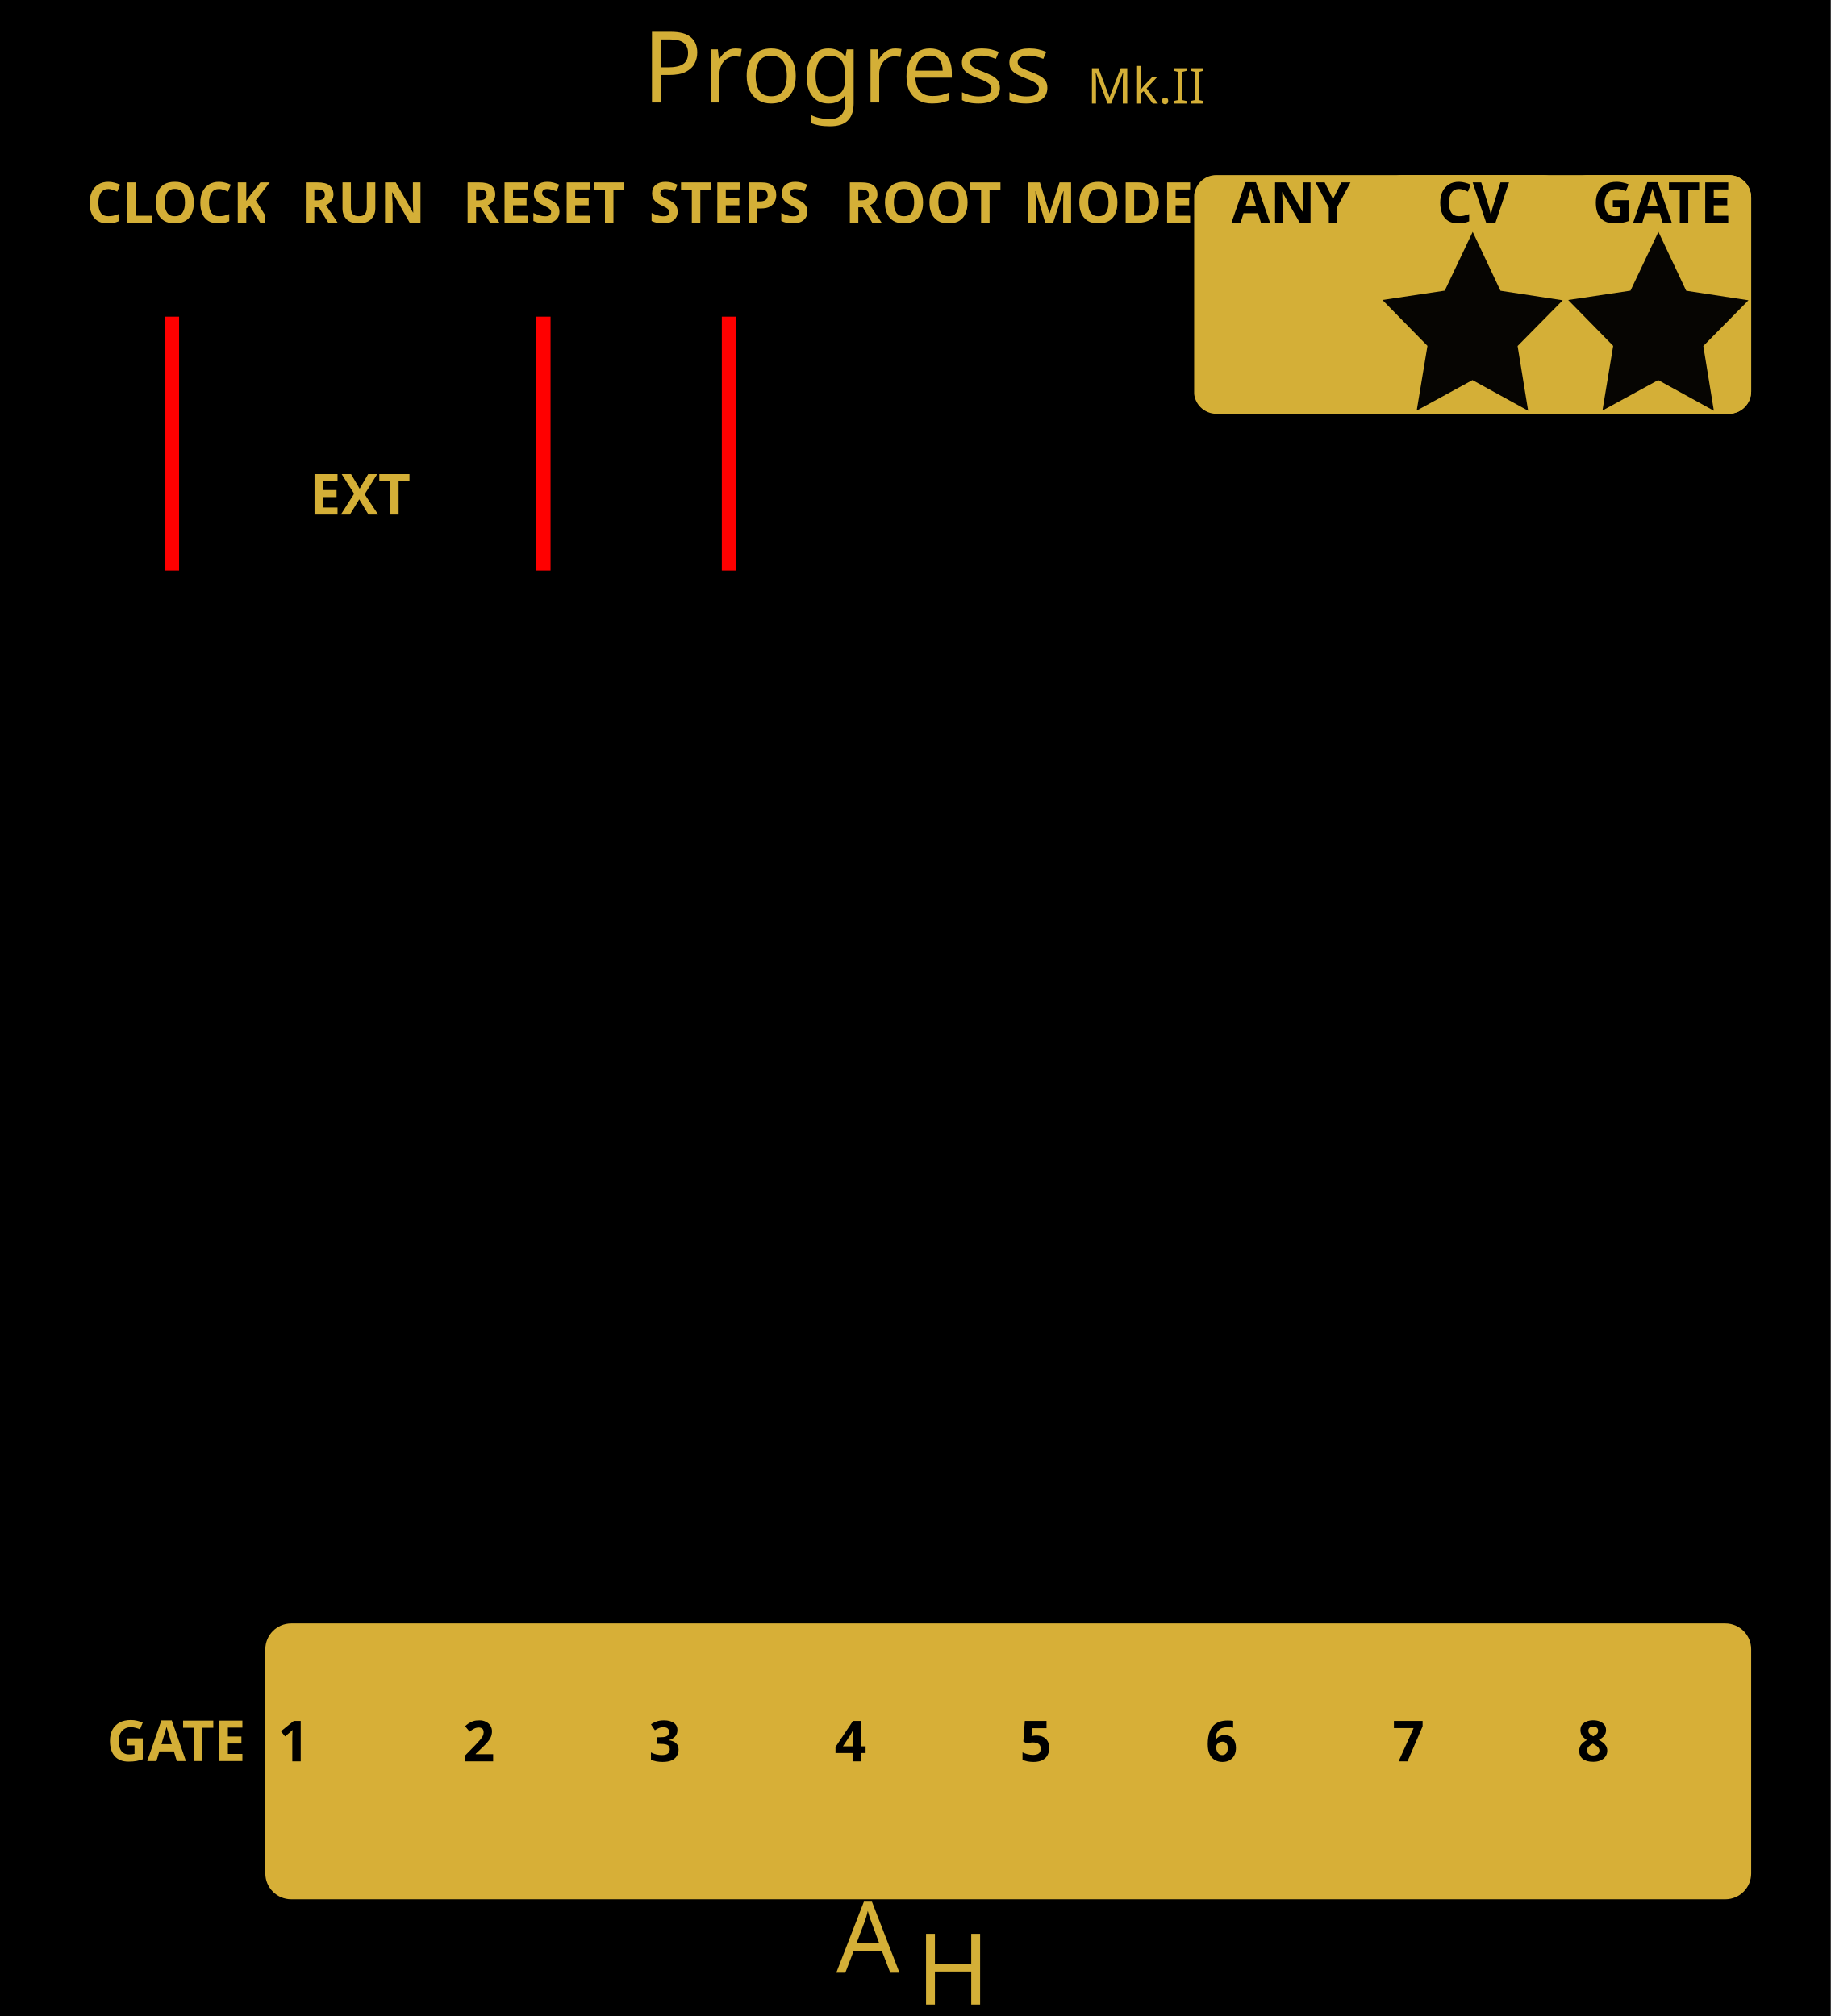
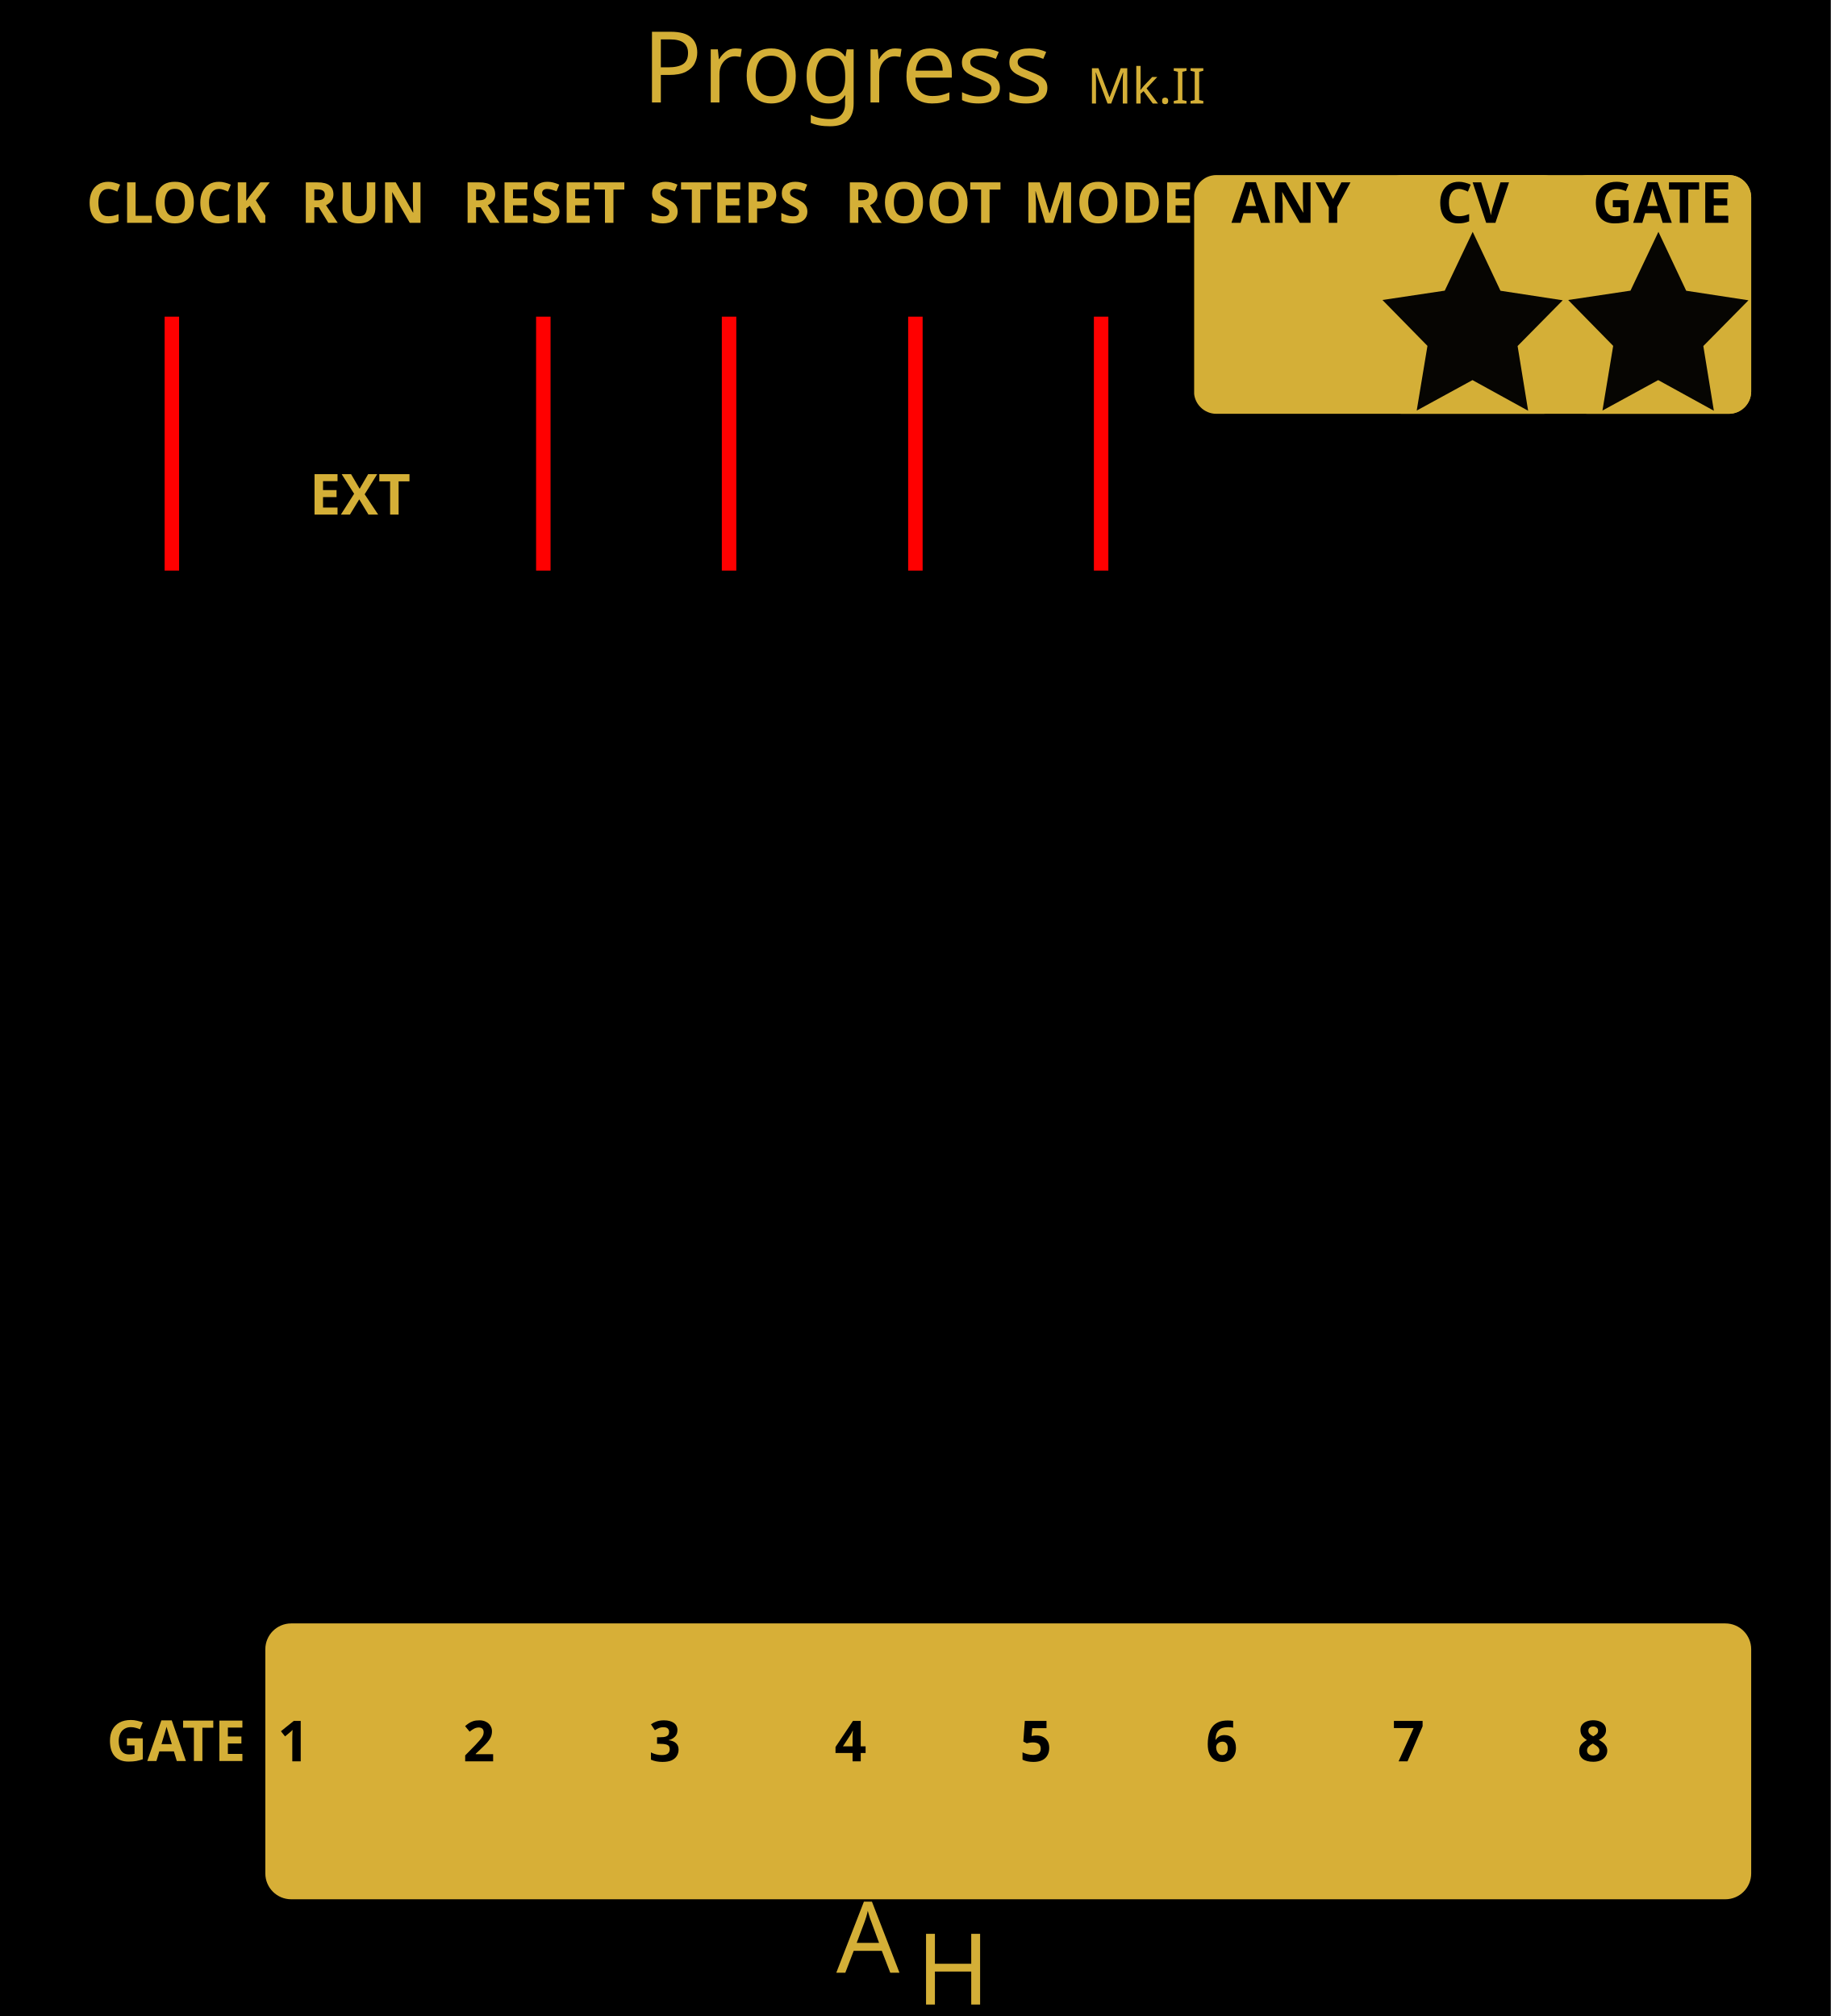
<svg xmlns="http://www.w3.org/2000/svg" xmlns:ns1="http://www.openswatchbook.org/uri/2009/osb" width="345" height="380" id="svg11791" version="1.1">
  <defs id="defs3">
    <marker orient="auto" refY="0" refX="0" id="DotM" style="overflow:visible">
      <path id="path4782" d="m -2.5,-1 c 0,2.76 -2.24,5 -5,5 -2.76,0 -5,-2.24 -5,-5 0,-2.76 2.24,-5 5,-5 2.76,0 5,2.24 5,5 z" style="fill-rule:evenodd;stroke:#000000;stroke-width:1pt" transform="matrix(0.4,0,0,0.4,2.96,0.4)" />
    </marker>
    <marker orient="auto" refY="0" refX="0" id="Arrow1Sstart" style="overflow:visible">
      <path id="path4730" d="M 0,0 5,-5 -12.5,0 5,5 Z" style="fill-rule:evenodd;stroke:#000000;stroke-width:1pt" transform="matrix(0.2,0,0,0.2,1.2,0)" />
    </marker>
    <marker orient="auto" refY="0" refX="0" id="Arrow2Mend" style="overflow:visible">
      <path id="path5158" style="fill-rule:evenodd;stroke-width:0.625;stroke-linejoin:round" d="M 8.719,4.034 -2.207,0.016 8.719,-4.002 c -1.745,2.372 -1.735,5.617 -6e-7,8.035 z" transform="scale(-0.6)" />
    </marker>
    <marker orient="auto" refY="0" refX="0" id="Arrow2Mstart" style="overflow:visible">
      <path id="path5155" style="fill-rule:evenodd;stroke-width:0.625;stroke-linejoin:round" d="M 8.719,4.034 -2.207,0.016 8.719,-4.002 c -1.745,2.372 -1.735,5.617 -6e-7,8.035 z" transform="scale(0.6)" />
    </marker>
    <marker orient="auto" refY="0" refX="0" id="Arrow1Mstart" style="overflow:visible">
      <path id="path6730" d="M 0,0 5,-5 -12.5,0 5,5 Z" style="fill-rule:evenodd;stroke:#000000;stroke-width:1pt" transform="matrix(0.4,0,0,0.4,4,0)" />
    </marker>
    <marker orient="auto" refY="0" refX="0" id="TriangleOutM" style="overflow:visible">
      <path id="path6869" d="M 5.77,0 -2.88,5 V -5 Z" style="fill-rule:evenodd;stroke:#000000;stroke-width:1pt" transform="scale(0.4)" />
    </marker>
    <marker orient="auto" refY="0" refX="0" id="TriangleOutS" style="overflow:visible">
      <path id="path6872" d="M 5.77,0 -2.88,5 V -5 Z" style="fill-rule:evenodd;stroke:#000000;stroke-width:1pt" transform="scale(0.2)" />
    </marker>
    <marker orient="auto" refY="0" refX="0" id="SquareL" style="overflow:visible">
      <path id="path7539" d="M -5,-5 V 5 H 5 V -5 Z" style="fill-rule:evenodd;stroke:#000000;stroke-width:1pt" transform="scale(0.8)" />
    </marker>
    <marker orient="auto" refY="0" refX="0" id="Arrow1Send" style="overflow:visible">
      <path id="path6739" d="M 0,0 5,-5 -12.5,0 5,5 Z" style="fill-rule:evenodd;stroke:#000000;stroke-width:1pt" transform="matrix(-0.2,0,0,-0.2,-1.2,0)" />
    </marker>
    <marker orient="auto" refY="0" refX="0" id="Arrow1Mend" style="overflow:visible">
      <path id="path6733" d="M 0,0 5,-5 -12.5,0 5,5 Z" style="fill-rule:evenodd;stroke:#000000;stroke-width:1pt" transform="matrix(-0.4,0,0,-0.4,-4,0)" />
    </marker>
    <marker orient="auto" refY="0" refX="0" id="Arrow1Lend" style="overflow:visible">
      <path id="path6727" d="M 0,0 5,-5 -12.5,0 5,5 Z" style="fill-rule:evenodd;stroke:#000000;stroke-width:1pt" transform="matrix(-0.8,0,0,-0.8,-10,0)" />
    </marker>
    <filter height="1" width="1" y="0" x="0" id="filter3998" style="color-interpolation-filters:sRGB">
      <feConvolveMatrix order="3 3" kernelMatrix="0 1 0 0 -2 0 0 1 0" in="SourceGraphic" divisor="1" targetX="1" targetY="1" preserveAlpha="true" result="result0" bias="0" id="feConvolveMatrix4000" />
    </filter>
    <filter height="1" width="1" y="0" x="0" id="filter3286" style="color-interpolation-filters:sRGB">
      <feFlood flood-color="rgb(128,128,128)" flood-opacity="0" result="result1" id="feFlood3288" />
      <feBlend result="result2" mode="normal" in2="SourceGraphic" id="feBlend3290" />
      <feComposite k4="0" k3="0" k1="0" result="result3" operator="arithmetic" k2="1" in2="SourceGraphic" id="feComposite3292" />
      <feComposite operator="in" in2="SourceGraphic" id="feComposite3294" />
    </filter>
    <clipPath clipPathUnits="userSpaceOnUse" id="clipPath6603">
      <path d="M 402,402 H 9515 V 13631 H 402 Z" id="path6605" style="clip-rule:evenodd" />
    </clipPath>
    <clipPath clipPathUnits="userSpaceOnUse" id="clipPath6613">
      <path d="M 402,402 H 9515 V 13631 H 402 Z" id="path6615" style="clip-rule:evenodd" />
    </clipPath>
    <clipPath clipPathUnits="userSpaceOnUse" id="clipPath6619">
      <path d="M 614,402 H 9303 V 6057 H 614 Z" id="path6621" style="clip-rule:evenodd" />
    </clipPath>
    <clipPath clipPathUnits="userSpaceOnUse" id="clipPath6290">
      <path d="M 402,402 H 9515 V 13631 H 402 Z" id="path6292" style="clip-rule:evenodd" />
    </clipPath>
    <clipPath clipPathUnits="userSpaceOnUse" id="clipPath6300">
      <path d="M 402,402 H 9515 V 13631 H 402 Z" id="path6302" style="clip-rule:evenodd" />
    </clipPath>
    <clipPath clipPathUnits="userSpaceOnUse" id="clipPath6306">
      <path d="M 614,402 H 9303 V 6655 H 614 Z" id="path6308" style="clip-rule:evenodd" />
    </clipPath>
    <clipPath clipPathUnits="userSpaceOnUse" id="clipPath5977">
      <path d="M 402,402 H 9515 V 13631 H 402 Z" id="path5979" style="clip-rule:evenodd" />
    </clipPath>
    <clipPath clipPathUnits="userSpaceOnUse" id="clipPath5987">
      <path d="M 402,402 H 9515 V 13631 H 402 Z" id="path5989" style="clip-rule:evenodd" />
    </clipPath>
    <clipPath clipPathUnits="userSpaceOnUse" id="clipPath5993">
      <path d="M 614,402 H 9303 V 6645 H 614 Z" id="path5995" style="clip-rule:evenodd" />
    </clipPath>
    <clipPath clipPathUnits="userSpaceOnUse" id="clipPath5664">
      <path d="M 402,402 H 9515 V 13631 H 402 Z" id="path5666" style="clip-rule:evenodd" />
    </clipPath>
    <clipPath clipPathUnits="userSpaceOnUse" id="clipPath5674">
      <path d="M 402,402 H 9515 V 13631 H 402 Z" id="path5676" style="clip-rule:evenodd" />
    </clipPath>
    <clipPath clipPathUnits="userSpaceOnUse" id="clipPath5680">
      <path d="M 614,402 H 9303 V 6655 H 614 Z" id="path5682" style="clip-rule:evenodd" />
    </clipPath>
    <clipPath clipPathUnits="userSpaceOnUse" id="clipPath5363">
      <path d="M 402,402 H 9515 V 13631 H 402 Z" id="path5365" style="clip-rule:evenodd" />
    </clipPath>
    <clipPath clipPathUnits="userSpaceOnUse" id="clipPath5373">
      <path d="M 402,402 H 9515 V 13631 H 402 Z" id="path5375" style="clip-rule:evenodd" />
    </clipPath>
    <clipPath clipPathUnits="userSpaceOnUse" id="clipPath5379">
      <path d="M 614,402 H 9303 V 6051 H 614 Z" id="path5381" style="clip-rule:evenodd" />
    </clipPath>
    <clipPath clipPathUnits="userSpaceOnUse" id="clipPath5062">
      <path d="M 402,402 H 9515 V 13631 H 402 Z" id="path5064" style="clip-rule:evenodd" />
    </clipPath>
    <clipPath clipPathUnits="userSpaceOnUse" id="clipPath5072">
      <path d="M 402,402 H 9515 V 13631 H 402 Z" id="path5074" style="clip-rule:evenodd" />
    </clipPath>
    <clipPath clipPathUnits="userSpaceOnUse" id="clipPath5078">
      <path d="M 614,402 H 9303 V 6051 H 614 Z" id="path5080" style="clip-rule:evenodd" />
    </clipPath>
    <clipPath clipPathUnits="userSpaceOnUse" id="clipPath4761">
      <path d="M 402,402 H 9515 V 13631 H 402 Z" id="path4763" style="clip-rule:evenodd" />
    </clipPath>
    <clipPath clipPathUnits="userSpaceOnUse" id="clipPath4771">
      <path d="M 402,402 H 9515 V 13631 H 402 Z" id="path4773" style="clip-rule:evenodd" />
    </clipPath>
    <clipPath clipPathUnits="userSpaceOnUse" id="clipPath4777">
      <path d="M 614,402 H 9303 V 6051 H 614 Z" id="path4779" style="clip-rule:evenodd" />
    </clipPath>
    <clipPath clipPathUnits="userSpaceOnUse" id="clipPath4159">
      <path d="M 402,402 H 9515 V 13631 H 402 Z" id="path4161" style="clip-rule:evenodd" />
    </clipPath>
    <clipPath clipPathUnits="userSpaceOnUse" id="clipPath4169">
      <path d="M 402,402 H 9515 V 13631 H 402 Z" id="path4171" style="clip-rule:evenodd" />
    </clipPath>
    <clipPath clipPathUnits="userSpaceOnUse" id="clipPath4175">
      <path d="M 614,402 H 9303 V 6051 H 614 Z" id="path4177" style="clip-rule:evenodd" />
    </clipPath>
    <linearGradient ns1:paint="solid" id="linearGradient8170">
      <stop id="stop8172" offset="0" style="stop-color:#000000;stop-opacity:1;" />
    </linearGradient>
    <filter height="1" width="1" y="0" x="0" id="filter3998-0" style="color-interpolation-filters:sRGB">
      <feConvolveMatrix order="3 3" kernelMatrix="0 1 0 0 -2 0 0 1 0" in="SourceGraphic" divisor="1" targetX="1" targetY="1" preserveAlpha="true" result="result0" bias="0" id="feConvolveMatrix4000-2" />
    </filter>
    <filter height="1" width="1" y="0" x="0" id="filter3286-2" style="color-interpolation-filters:sRGB">
      <feFlood flood-color="rgb(128,128,128)" flood-opacity="0" result="result1" id="feFlood3288-2" />
      <feBlend result="result2" mode="normal" in2="SourceGraphic" id="feBlend3290-7" />
      <feComposite k4="0" k3="0" k1="0" result="result3" operator="arithmetic" k2="1" in2="SourceGraphic" id="feComposite3292-9" />
      <feComposite operator="in" in2="SourceGraphic" id="feComposite3294-7" />
    </filter>
    <clipPath clipPathUnits="userSpaceOnUse" id="clipPath6603-6">
      <path d="M 402,402 H 9515 V 13631 H 402 Z" id="path6605-9" style="clip-rule:evenodd" />
    </clipPath>
    <clipPath clipPathUnits="userSpaceOnUse" id="clipPath6613-4">
      <path d="M 402,402 H 9515 V 13631 H 402 Z" id="path6615-8" style="clip-rule:evenodd" />
    </clipPath>
    <clipPath clipPathUnits="userSpaceOnUse" id="clipPath6619-1">
      <path d="M 614,402 H 9303 V 6057 H 614 Z" id="path6621-7" style="clip-rule:evenodd" />
    </clipPath>
    <clipPath clipPathUnits="userSpaceOnUse" id="clipPath6290-7">
      <path d="M 402,402 H 9515 V 13631 H 402 Z" id="path6292-5" style="clip-rule:evenodd" />
    </clipPath>
    <clipPath clipPathUnits="userSpaceOnUse" id="clipPath6300-0">
      <path d="M 402,402 H 9515 V 13631 H 402 Z" id="path6302-9" style="clip-rule:evenodd" />
    </clipPath>
    <clipPath clipPathUnits="userSpaceOnUse" id="clipPath6306-6">
      <path d="M 614,402 H 9303 V 6655 H 614 Z" id="path6308-7" style="clip-rule:evenodd" />
    </clipPath>
    <clipPath clipPathUnits="userSpaceOnUse" id="clipPath5977-5">
      <path d="M 402,402 H 9515 V 13631 H 402 Z" id="path5979-9" style="clip-rule:evenodd" />
    </clipPath>
    <clipPath clipPathUnits="userSpaceOnUse" id="clipPath5987-8">
      <path d="M 402,402 H 9515 V 13631 H 402 Z" id="path5989-4" style="clip-rule:evenodd" />
    </clipPath>
    <clipPath clipPathUnits="userSpaceOnUse" id="clipPath5993-8">
      <path d="M 614,402 H 9303 V 6645 H 614 Z" id="path5995-7" style="clip-rule:evenodd" />
    </clipPath>
    <clipPath clipPathUnits="userSpaceOnUse" id="clipPath5664-9">
      <path d="M 402,402 H 9515 V 13631 H 402 Z" id="path5666-9" style="clip-rule:evenodd" />
    </clipPath>
    <clipPath clipPathUnits="userSpaceOnUse" id="clipPath5674-5">
      <path d="M 402,402 H 9515 V 13631 H 402 Z" id="path5676-5" style="clip-rule:evenodd" />
    </clipPath>
    <clipPath clipPathUnits="userSpaceOnUse" id="clipPath5680-8">
      <path d="M 614,402 H 9303 V 6655 H 614 Z" id="path5682-9" style="clip-rule:evenodd" />
    </clipPath>
    <clipPath clipPathUnits="userSpaceOnUse" id="clipPath5363-3">
      <path d="M 402,402 H 9515 V 13631 H 402 Z" id="path5365-2" style="clip-rule:evenodd" />
    </clipPath>
    <clipPath clipPathUnits="userSpaceOnUse" id="clipPath5373-7">
      <path d="M 402,402 H 9515 V 13631 H 402 Z" id="path5375-5" style="clip-rule:evenodd" />
    </clipPath>
    <clipPath clipPathUnits="userSpaceOnUse" id="clipPath5379-4">
      <path d="M 614,402 H 9303 V 6051 H 614 Z" id="path5381-8" style="clip-rule:evenodd" />
    </clipPath>
    <clipPath clipPathUnits="userSpaceOnUse" id="clipPath5062-2">
      <path d="M 402,402 H 9515 V 13631 H 402 Z" id="path5064-2" style="clip-rule:evenodd" />
    </clipPath>
    <clipPath clipPathUnits="userSpaceOnUse" id="clipPath5072-4">
      <path d="M 402,402 H 9515 V 13631 H 402 Z" id="path5074-9" style="clip-rule:evenodd" />
    </clipPath>
    <clipPath clipPathUnits="userSpaceOnUse" id="clipPath5078-8">
      <path d="M 614,402 H 9303 V 6051 H 614 Z" id="path5080-7" style="clip-rule:evenodd" />
    </clipPath>
    <clipPath clipPathUnits="userSpaceOnUse" id="clipPath4761-5">
      <path d="M 402,402 H 9515 V 13631 H 402 Z" id="path4763-2" style="clip-rule:evenodd" />
    </clipPath>
    <clipPath clipPathUnits="userSpaceOnUse" id="clipPath4771-1">
      <path d="M 402,402 H 9515 V 13631 H 402 Z" id="path4773-7" style="clip-rule:evenodd" />
    </clipPath>
    <clipPath clipPathUnits="userSpaceOnUse" id="clipPath4777-0">
      <path d="M 614,402 H 9303 V 6051 H 614 Z" id="path4779-9" style="clip-rule:evenodd" />
    </clipPath>
    <clipPath clipPathUnits="userSpaceOnUse" id="clipPath4159-1">
      <path d="M 402,402 H 9515 V 13631 H 402 Z" id="path4161-2" style="clip-rule:evenodd" />
    </clipPath>
    <clipPath clipPathUnits="userSpaceOnUse" id="clipPath4169-5">
      <path d="M 402,402 H 9515 V 13631 H 402 Z" id="path4171-5" style="clip-rule:evenodd" />
    </clipPath>
    <clipPath clipPathUnits="userSpaceOnUse" id="clipPath4175-8">
      <path d="M 614,402 H 9303 V 6051 H 614 Z" id="path4177-8" style="clip-rule:evenodd" />
    </clipPath>
    <linearGradient ns1:paint="solid" id="linearGradient8170-5">
      <stop id="stop8172-0" offset="0" style="stop-color:#000000;stop-opacity:1;" />
    </linearGradient>
    <clipPath id="clip89">
      <rect id="rect4864" height="19" width="18" x="0" y="0" />
    </clipPath>
    <clipPath id="clip90">
      <path id="path4861" d="m 0.898,0.129 h 16.25 v 17.883 h -16.25 z m 0,0" />
    </clipPath>
    <mask id="mask44">
      <g transform="matrix(0.2645833,0,0,0.2645833,89.35879,128.5777)" id="g4858" style="filter:url(#alpha)">
        <rect id="rect4856" style="fill:#000000;fill-opacity:0.15;stroke:none" height="3351.5" width="3052.87" y="0" x="0" />
      </g>
    </mask>
    <filter height="1" width="1" y="0" x="0" filterUnits="objectBoundingBox" id="alpha">
      <feColorMatrix id="feColorMatrix4149" values="0 0 0 0 1 0 0 0 0 1 0 0 0 0 1 0 0 0 1 0" in="SourceGraphic" type="matrix" />
    </filter>
    <clipPath id="clipPath17821">
      <rect id="rect17819" height="19" width="18" x="0" y="0" />
    </clipPath>
    <clipPath id="clipPath17825">
      <path id="path17823" d="m 0.898,0.129 h 16.25 v 17.883 h -16.25 z m 0,0" />
    </clipPath>
    <clipPath id="clip87">
      <rect id="rect4848" height="26" width="24" x="0" y="0" />
    </clipPath>
    <clipPath id="clip88">
      <path id="path4845" d="m 0.684,0.922 h 22.68 v 24.938 H 0.684 Z m 0,0" />
    </clipPath>
    <mask id="mask43">
      <g transform="matrix(0.2645833,0,0,0.2645833,89.35879,128.5777)" id="g4842" style="filter:url(#alpha)">
        <rect id="rect4840" style="fill:#000000;fill-opacity:0.15;stroke:none" height="3351.5" width="3052.87" y="0" x="0" />
      </g>
    </mask>
    <filter height="1" width="1" y="0" x="0" filterUnits="objectBoundingBox" id="filter17836">
      <feColorMatrix id="feColorMatrix17834" values="0 0 0 0 1 0 0 0 0 1 0 0 0 0 1 0 0 0 1 0" in="SourceGraphic" type="matrix" />
    </filter>
    <clipPath id="clipPath17840">
      <rect id="rect17838" height="26" width="24" x="0" y="0" />
    </clipPath>
    <clipPath id="clipPath17844">
      <path id="path17842" d="m 0.684,0.922 h 22.68 v 24.938 H 0.684 Z m 0,0" />
    </clipPath>
  </defs>
  <g id="layer2" style="display:inline" transform="translate(0.01175524,-74.38676)">
    <rect style="fill:#000000;fill-opacity:1;stroke-width:19.435" id="rect7953" width="345" height="380" x="-0.012" y="74.387" ry="0" />
    <rect style="display:inline;fill:#d4af37;fill-opacity:1;stroke-width:1.36" id="rect46738" width="105" height="45" x="224.988" y="-152.387" ry="4.219" transform="scale(1,-1)" />
    <g style="font-style:normal;font-variant:normal;font-weight:bold;font-stretch:condensed;font-size:24px;line-height:125%;font-family:Miso;-inkscape-font-specification:'Miso Bold Condensed';letter-spacing:-0.06px;word-spacing:0px;fill:#000000;fill-opacity:1;stroke:none" id="text4395" transform="matrix(0.8346288,0,0,0.8346288,-0.00194398,75.14247)" />
    <g transform="matrix(0.8346288,0,0,0.8346288,-0.00194398,76.32542)" style="font-style:normal;font-variant:normal;font-weight:normal;font-stretch:normal;font-size:16px;line-height:125%;font-family:Nasalization;-inkscape-font-specification:Nasalization;letter-spacing:0px;word-spacing:0px;fill:#000000;fill-opacity:1;stroke:none" id="text20106" />
    <g style="font-style:normal;font-variant:normal;font-weight:bold;font-stretch:condensed;font-size:14px;line-height:125%;font-family:Miso;-inkscape-font-specification:'Miso Bold Condensed';letter-spacing:-0.06px;word-spacing:0px;fill:#000000;fill-opacity:1;stroke:none" id="flowRoot7367" transform="matrix(0.8346288,0,0,0.8346288,-0.00194398,75.14247)" />
    <g transform="matrix(0.8346288,0,0,0.8346288,-0.00194398,76.32542)" style="font-style:normal;font-variant:normal;font-weight:bold;font-stretch:condensed;font-size:14px;line-height:125%;font-family:Miso;-inkscape-font-specification:'Miso Bold Condensed';letter-spacing:0px;word-spacing:0px;fill:#000000;fill-opacity:1;stroke:none" id="text10240" />
    <g style="display:inline;fill:#ffffff;fill-opacity:1" transform="matrix(0.8346288,0,0,0.8346288,-34.48847,235.1078)" id="g4020" />
    <text xml:space="preserve" style="font-style:normal;font-weight:normal;font-size:40px;line-height:1.25;font-family:sans-serif;letter-spacing:0px;word-spacing:0px;fill:#000000;fill-opacity:1;stroke:none" x="112.307" y="441.102" id="text6045">
      <tspan id="tspan6043" x="112.307" y="477.595" />
    </text>
    <g id="g6059" transform="translate(51.61667,1.500498)">
      <text id="text6049" y="444.725" x="105.966" style="font-style:normal;font-weight:normal;font-size:40px;line-height:1.25;font-family:sans-serif;letter-spacing:0px;word-spacing:0px;fill:#000000;fill-opacity:1;stroke:none" xml:space="preserve">
        <tspan style="font-style:normal;font-variant:normal;font-weight:normal;font-stretch:normal;font-size:18.667px;font-family:'Cooper Black';-inkscape-font-specification:'Cooper Black, Normal';font-variant-ligatures:normal;font-variant-caps:normal;font-variant-numeric:normal;font-feature-settings:normal;text-align:start;writing-mode:lr-tb;text-anchor:start;fill:#d4af37;fill-opacity:1" y="444.725" x="105.966" id="tspan6047">A</tspan>
      </text>
      <text xml:space="preserve" style="font-style:normal;font-weight:normal;font-size:40px;line-height:1.25;font-family:sans-serif;letter-spacing:0px;word-spacing:0px;fill:#000000;fill-opacity:1;stroke:none" x="121.066" y="450.725" id="text6053">
        <tspan id="tspan6051" x="121.066" y="450.725" style="font-style:normal;font-variant:normal;font-weight:normal;font-stretch:normal;font-size:18.667px;font-family:'Cooper Black';-inkscape-font-specification:'Cooper Black, Normal';font-variant-ligatures:normal;font-variant-caps:normal;font-variant-numeric:normal;font-feature-settings:normal;text-align:start;writing-mode:lr-tb;text-anchor:start;fill:#d4af37;fill-opacity:1">H</tspan>
      </text>
    </g>
    <text xml:space="preserve" style="font-style:normal;font-weight:normal;font-size:40px;line-height:1.25;font-family:sans-serif;letter-spacing:0px;word-spacing:0px;display:inline;fill:#000000;fill-opacity:1;stroke:none" x="54.962" y="396.387" id="text5449">
      <tspan id="tspan5447" x="54.962" y="432.88" style="font-style:normal;font-variant:normal;font-weight:bold;font-stretch:normal;font-size:10.667px;font-family:Eurostile;-inkscape-font-specification:'Eurostile, Bold';font-variant-ligatures:normal;font-variant-caps:normal;font-variant-numeric:normal;font-feature-settings:normal;text-align:start;writing-mode:lr-tb;text-anchor:start;fill:#000000;fill-opacity:1" />
    </text>
    <rect style="display:inline;fill:#000000;fill-opacity:1;stroke-width:0.785" id="rect2684" width="35" height="45" x="14.988" y="-152.387" ry="4.219" transform="scale(1,-1)" />
    <text xml:space="preserve" style="font-style:normal;font-weight:normal;font-size:39.768px;line-height:1.25;font-family:sans-serif;letter-spacing:0px;word-spacing:0px;display:inline;fill:#d4af37;fill-opacity:1;stroke:none;stroke-width:0.994" x="16.366" y="115.713" id="text2688" transform="scale(0.994209,1.005825)">
      <tspan x="16.366" y="115.713" style="font-style:normal;font-variant:normal;font-weight:bold;font-stretch:normal;font-size:10.605px;font-family:Eurostile;-inkscape-font-specification:'Eurostile, Bold';font-variant-ligatures:normal;font-variant-caps:normal;font-variant-numeric:normal;font-feature-settings:normal;text-align:start;writing-mode:lr-tb;text-anchor:start;fill:#d4af37;fill-opacity:1;stroke-width:0.994" id="tspan46744">CLOCK</tspan>
    </text>
    <rect transform="scale(1,-1)" ry="4.219" y="-152.387" x="49.988" height="45" width="35" id="rect46720" style="display:inline;fill:#000000;fill-opacity:1;stroke-width:0.785" />
    <text transform="scale(0.994209,1.005825)" id="text46724" y="115.713" x="56.999" style="font-style:normal;font-weight:normal;font-size:39.768px;line-height:1.25;font-family:sans-serif;letter-spacing:0px;word-spacing:0px;display:inline;fill:#d4af37;fill-opacity:1;stroke:none;stroke-width:0.994" xml:space="preserve">
      <tspan style="font-style:normal;font-variant:normal;font-weight:bold;font-stretch:normal;font-size:10.605px;font-family:Eurostile;-inkscape-font-specification:'Eurostile, Bold';font-variant-ligatures:normal;font-variant-caps:normal;font-variant-numeric:normal;font-feature-settings:normal;text-align:start;writing-mode:lr-tb;text-anchor:start;fill:#d4af37;fill-opacity:1;stroke-width:0.994" y="115.713" x="56.999" id="tspan46722">RUN</tspan>
    </text>
    <rect style="display:inline;fill:#000000;fill-opacity:1;stroke-width:0.785" id="rect46726" width="35" height="45" x="84.988" y="-152.387" ry="4.219" transform="scale(1,-1)" />
    <rect transform="scale(1,-1)" ry="4.219" y="-152.387" x="84.988" height="45" width="35" id="rect4859" style="display:inline;fill:#000000;fill-opacity:1;stroke-width:0.785" />
    <text xml:space="preserve" style="font-style:normal;font-weight:normal;font-size:39.768px;line-height:1.25;font-family:sans-serif;letter-spacing:0px;word-spacing:0px;display:inline;fill:#d4af37;fill-opacity:1;stroke:none;stroke-width:0.994" x="87.665" y="115.713" id="text46730" transform="scale(0.994209,1.005825)">
      <tspan id="tspan46728" x="87.665" y="115.713" style="font-style:normal;font-variant:normal;font-weight:bold;font-stretch:normal;font-size:10.605px;font-family:Eurostile;-inkscape-font-specification:'Eurostile, Bold';font-variant-ligatures:normal;font-variant-caps:normal;font-variant-numeric:normal;font-feature-settings:normal;text-align:start;writing-mode:lr-tb;text-anchor:start;fill:#d4af37;fill-opacity:1;stroke-width:0.994">RESET</tspan>
    </text>
    <rect transform="scale(1,-1)" ry="4.219" y="-152.387" x="119.988" height="45" width="35" id="rect46732" style="display:inline;fill:#000000;fill-opacity:1;stroke-width:0.785" />
    <text transform="scale(0.994209,1.005825)" id="text46736" y="115.713" x="123.008" style="font-style:normal;font-weight:normal;font-size:39.768px;line-height:1.25;font-family:sans-serif;letter-spacing:0px;word-spacing:0px;display:inline;fill:#d4af37;fill-opacity:1;stroke:none;stroke-width:0.994" xml:space="preserve">
      <tspan style="font-style:normal;font-variant:normal;font-weight:bold;font-stretch:normal;font-size:10.605px;font-family:Eurostile;-inkscape-font-specification:'Eurostile, Bold';font-variant-ligatures:normal;font-variant-caps:normal;font-variant-numeric:normal;font-feature-settings:normal;text-align:start;writing-mode:lr-tb;text-anchor:start;fill:#d4af37;fill-opacity:1;stroke-width:0.994" y="115.713" x="123.008" id="tspan46734">STEPS</tspan>
    </text>
    <text xml:space="preserve" style="font-style:normal;font-weight:normal;font-size:39.768px;line-height:1.25;font-family:sans-serif;letter-spacing:0px;word-spacing:0px;display:inline;fill:#000000;fill-opacity:1;stroke:none;stroke-width:0.994" x="233.397" y="115.713" id="text46742" transform="scale(0.994209,1.005825)">
      <tspan id="tspan46740" x="233.397" y="115.713" style="font-style:normal;font-variant:normal;font-weight:bold;font-stretch:normal;font-size:10.605px;font-family:Eurostile;-inkscape-font-specification:'Eurostile, Bold';font-variant-ligatures:normal;font-variant-caps:normal;font-variant-numeric:normal;font-feature-settings:normal;text-align:start;writing-mode:lr-tb;text-anchor:start;fill:#000000;fill-opacity:1;stroke-width:0.994">ANY</tspan>
    </text>
    <rect transform="scale(1,-1)" ry="4.219" y="-207.387" x="14.988" height="45" width="35" id="rect46748" style="display:inline;fill:#000000;fill-opacity:1;stroke-width:0.785" />
    <text transform="scale(0.994209,1.005825)" id="text46752" y="170.394" x="23.088" style="font-style:normal;font-weight:normal;font-size:39.768px;line-height:1.25;font-family:sans-serif;letter-spacing:0px;word-spacing:0px;display:inline;fill:#d4af37;fill-opacity:0;stroke:none;stroke-width:0.994" xml:space="preserve">
      <tspan id="tspan46750" style="font-style:normal;font-variant:normal;font-weight:bold;font-stretch:normal;font-size:10.605px;font-family:Eurostile;-inkscape-font-specification:'Eurostile, Bold';font-variant-ligatures:normal;font-variant-caps:normal;font-variant-numeric:normal;font-feature-settings:normal;text-align:start;writing-mode:lr-tb;text-anchor:start;fill:#d4af37;fill-opacity:0;stroke-width:0.994" y="170.394" x="23.088">CLK</tspan>
    </text>
    <text xml:space="preserve" style="font-style:normal;font-weight:normal;font-size:39.768px;line-height:1.25;font-family:sans-serif;letter-spacing:0px;word-spacing:0px;display:inline;fill:#d4af37;fill-opacity:1;stroke:none;stroke-width:0.994" x="58.651" y="170.394" id="text46758" transform="scale(0.994209,1.005825)">
      <tspan id="tspan46756" x="58.651" y="170.394" style="font-style:normal;font-variant:normal;font-weight:bold;font-stretch:normal;font-size:10.605px;font-family:Eurostile;-inkscape-font-specification:'Eurostile, Bold';font-variant-ligatures:normal;font-variant-caps:normal;font-variant-numeric:normal;font-feature-settings:normal;text-align:start;writing-mode:lr-tb;text-anchor:start;fill:#d4af37;fill-opacity:1;stroke-width:0.994">EXT</tspan>
    </text>
    <rect transform="scale(1,-1)" ry="4.219" y="-207.387" x="84.988" height="45" width="35" id="rect46760" style="display:inline;fill:#000000;fill-opacity:1;stroke-width:0.785" />
    <text transform="scale(0.994209,1.005825)" id="text46764" y="170.394" x="87.665" style="font-style:normal;font-weight:normal;font-size:39.768px;line-height:1.25;font-family:sans-serif;letter-spacing:0px;word-spacing:0px;display:inline;fill:#d4af37;fill-opacity:0;stroke:none;stroke-width:0.994" xml:space="preserve">
      <tspan style="font-style:normal;font-variant:normal;font-weight:bold;font-stretch:normal;font-size:10.605px;font-family:Eurostile;-inkscape-font-specification:'Eurostile, Bold';font-variant-ligatures:normal;font-variant-caps:normal;font-variant-numeric:normal;font-feature-settings:normal;text-align:start;writing-mode:lr-tb;text-anchor:start;fill:#d4af37;fill-opacity:0;stroke-width:0.994" y="170.394" x="87.665" id="tspan46762">RESET</tspan>
    </text>
    <rect style="display:inline;fill:#000000;fill-opacity:1;stroke-width:0.785" id="rect46766" width="35" height="45" x="119.988" y="-207.387" ry="4.219" transform="scale(1,-1)" />
    <text xml:space="preserve" style="font-style:normal;font-weight:normal;font-size:39.768px;line-height:1.25;font-family:sans-serif;letter-spacing:0px;word-spacing:0px;display:inline;fill:#d4af37;fill-opacity:0;stroke:none;stroke-width:0.994" x="123.008" y="170.394" id="text46770" transform="scale(0.994209,1.005825)">
      <tspan id="tspan46768" x="123.008" y="170.394" style="font-style:normal;font-variant:normal;font-weight:bold;font-stretch:normal;font-size:10.605px;font-family:Eurostile;-inkscape-font-specification:'Eurostile, Bold';font-variant-ligatures:normal;font-variant-caps:normal;font-variant-numeric:normal;font-feature-settings:normal;text-align:start;writing-mode:lr-tb;text-anchor:start;fill:#d4af37;fill-opacity:0;stroke-width:0.994">STEPS</tspan>
    </text>
    <rect transform="scale(1,-1)" ry="4.219" y="-152.387" x="154.988" height="45" width="35" id="rect46772" style="display:inline;fill:#000000;fill-opacity:1;stroke-width:0.785" />
    <text transform="scale(0.994209,1.005825)" id="text46776" y="115.713" x="160.113" style="font-style:normal;font-weight:normal;font-size:39.768px;line-height:1.25;font-family:sans-serif;letter-spacing:0px;word-spacing:0px;display:inline;fill:#d4af37;fill-opacity:1;stroke:none;stroke-width:0.994" xml:space="preserve">
      <tspan style="font-style:normal;font-variant:normal;font-weight:bold;font-stretch:normal;font-size:10.605px;font-family:Eurostile;-inkscape-font-specification:'Eurostile, Bold';font-variant-ligatures:normal;font-variant-caps:normal;font-variant-numeric:normal;font-feature-settings:normal;text-align:start;writing-mode:lr-tb;text-anchor:start;fill:#d4af37;fill-opacity:1;stroke-width:0.994" y="115.713" x="160.113" id="tspan46774">ROOT</tspan>
    </text>
    <rect style="display:inline;fill:#000000;fill-opacity:1;stroke-width:0.785" id="rect46778" width="35" height="45" x="189.988" y="-152.387" ry="4.219" transform="scale(1,-1)" />
    <text xml:space="preserve" style="font-style:normal;font-weight:normal;font-size:39.768px;line-height:1.25;font-family:sans-serif;letter-spacing:0px;word-spacing:0px;display:inline;fill:#d4af37;fill-opacity:1;stroke:none;stroke-width:0.994" x="193.957" y="115.713" id="text46782" transform="scale(0.994209,1.005825)">
      <tspan id="tspan46780" x="193.957" y="115.713" style="font-style:normal;font-variant:normal;font-weight:bold;font-stretch:normal;font-size:10.605px;font-family:Eurostile;-inkscape-font-specification:'Eurostile, Bold';font-variant-ligatures:normal;font-variant-caps:normal;font-variant-numeric:normal;font-feature-settings:normal;text-align:start;writing-mode:lr-tb;text-anchor:start;fill:#d4af37;fill-opacity:1;stroke-width:0.994">MODE</tspan>
    </text>
    <rect style="display:inline;opacity:1;fill:#ff0000;fill-opacity:1;stroke:none;stroke-width:0.994;stroke-linejoin:round;stroke-miterlimit:4;stroke-dasharray:none;stroke-opacity:1" id="rect1152" width="47.869" height="2.728" x="134.076" y="-33.739" transform="rotate(90)" />
    <rect transform="rotate(90)" y="-138.739" x="134.076" height="2.728" width="47.869" id="rect53852" style="display:inline;opacity:1;fill:#ff0000;fill-opacity:1;stroke:none;stroke-width:0.994;stroke-linejoin:round;stroke-miterlimit:4;stroke-dasharray:none;stroke-opacity:1" />
    <rect style="display:inline;opacity:1;fill:#ff0000;fill-opacity:1;stroke:none;stroke-width:0.994;stroke-linejoin:round;stroke-miterlimit:4;stroke-dasharray:none;stroke-opacity:1" id="rect53854" width="47.869" height="2.728" x="134.076" y="-103.739" transform="rotate(90)" />
    <text xml:space="preserve" style="font-style:normal;font-weight:normal;font-size:39.768px;line-height:1.25;font-family:sans-serif;letter-spacing:0px;word-spacing:0px;display:inline;fill:#d4af37;fill-opacity:1;stroke:none;stroke-width:0.994" x="20.224" y="403.971" id="text53884" transform="scale(0.994209,1.005825)">
      <tspan x="20.224" y="403.971" style="font-style:normal;font-variant:normal;font-weight:bold;font-stretch:normal;font-size:10.605px;font-family:Eurostile;-inkscape-font-specification:'Eurostile, Bold';font-variant-ligatures:normal;font-variant-caps:normal;font-variant-numeric:normal;font-feature-settings:normal;text-align:start;writing-mode:lr-tb;text-anchor:start;fill:#d4af37;fill-opacity:1;stroke-width:0.994" id="tspan53882">GATE</tspan>
    </text>
    <rect style="display:inline;fill:#d7af37;fill-opacity:1;stroke-width:2.387" id="rect53886" width="280" height="52" x="49.988" y="-432.387" ry="4.875" transform="scale(1,-1)" />
    <text xml:space="preserve" style="font-style:normal;font-weight:normal;font-size:39.768px;line-height:1.25;font-family:sans-serif;letter-spacing:0px;word-spacing:0px;display:inline;fill:#000000;fill-opacity:1;stroke:none;stroke-width:0.994" x="52.611" y="404.033" id="text53890" transform="scale(0.994209,1.005825)">
      <tspan id="tspan53888" x="52.611" y="404.033" style="font-style:normal;font-variant:normal;font-weight:bold;font-stretch:normal;font-size:10.605px;font-family:Eurostile;-inkscape-font-specification:'Eurostile, Bold';font-variant-ligatures:normal;font-variant-caps:normal;font-variant-numeric:normal;font-feature-settings:normal;text-align:start;writing-mode:lr-tb;text-anchor:start;fill:#000000;fill-opacity:1;stroke-width:0.994">1</tspan>
    </text>
    <text transform="scale(0.9942091,1.005825)" id="text55505" y="404.033" x="87.738" style="font-style:normal;font-weight:normal;font-size:39.768px;line-height:1.25;font-family:sans-serif;letter-spacing:0px;word-spacing:0px;display:inline;fill:#000000;fill-opacity:1;stroke:none;stroke-width:0.994" xml:space="preserve">
      <tspan style="font-style:normal;font-variant:normal;font-weight:bold;font-stretch:normal;font-size:10.605px;font-family:Eurostile;-inkscape-font-specification:'Eurostile, Bold';font-variant-ligatures:normal;font-variant-caps:normal;font-variant-numeric:normal;font-feature-settings:normal;text-align:start;writing-mode:lr-tb;text-anchor:start;fill:#000000;fill-opacity:1;stroke-width:0.994" y="404.033" x="87.738" id="tspan55503">2</tspan>
    </text>
    <text xml:space="preserve" style="font-style:normal;font-weight:normal;font-size:39.768px;line-height:1.25;font-family:sans-serif;letter-spacing:0px;word-spacing:0px;display:inline;fill:#000000;fill-opacity:1;stroke:none;stroke-width:0.994" x="122.965" y="404.033" id="text55509" transform="scale(0.9942091,1.005825)">
      <tspan id="tspan55507" x="122.965" y="404.033" style="font-style:normal;font-variant:normal;font-weight:bold;font-stretch:normal;font-size:10.605px;font-family:Eurostile;-inkscape-font-specification:'Eurostile, Bold';font-variant-ligatures:normal;font-variant-caps:normal;font-variant-numeric:normal;font-feature-settings:normal;text-align:start;writing-mode:lr-tb;text-anchor:start;fill:#000000;fill-opacity:1;stroke-width:0.994">3</tspan>
    </text>
    <text transform="scale(0.9942091,1.005825)" id="text55513" y="404.033" x="158.163" style="font-style:normal;font-weight:normal;font-size:39.768px;line-height:1.25;font-family:sans-serif;letter-spacing:0px;word-spacing:0px;display:inline;fill:#000000;fill-opacity:1;stroke:none;stroke-width:0.994" xml:space="preserve">
      <tspan style="font-style:normal;font-variant:normal;font-weight:bold;font-stretch:normal;font-size:10.605px;font-family:Eurostile;-inkscape-font-specification:'Eurostile, Bold';font-variant-ligatures:normal;font-variant-caps:normal;font-variant-numeric:normal;font-feature-settings:normal;text-align:start;writing-mode:lr-tb;text-anchor:start;fill:#000000;fill-opacity:1;stroke-width:0.994" y="404.033" x="158.163" id="tspan55511">4</tspan>
    </text>
    <text transform="scale(0.9942091,1.005825)" id="text55517" y="404.033" x="263.912" style="font-style:normal;font-weight:normal;font-size:39.768px;line-height:1.25;font-family:sans-serif;letter-spacing:0px;word-spacing:0px;display:inline;fill:#000000;fill-opacity:1;stroke:none;stroke-width:0.994" xml:space="preserve">
      <tspan style="font-style:normal;font-variant:normal;font-weight:bold;font-stretch:normal;font-size:10.605px;font-family:Eurostile;-inkscape-font-specification:'Eurostile, Bold';font-variant-ligatures:normal;font-variant-caps:normal;font-variant-numeric:normal;font-feature-settings:normal;text-align:start;writing-mode:lr-tb;text-anchor:start;fill:#000000;fill-opacity:1;stroke-width:0.994" y="404.033" x="263.912" id="tspan55515">7</tspan>
    </text>
    <text transform="scale(0.9942091,1.005825)" id="text55525" y="404.004" x="298.943" style="font-style:normal;font-weight:normal;font-size:39.768px;line-height:1.25;font-family:sans-serif;letter-spacing:0px;word-spacing:0px;display:inline;fill:#000000;fill-opacity:1;stroke:none;stroke-width:0.994" xml:space="preserve">
      <tspan style="font-style:normal;font-variant:normal;font-weight:bold;font-stretch:normal;font-size:10.605px;font-family:Eurostile;-inkscape-font-specification:'Eurostile, Bold';font-variant-ligatures:normal;font-variant-caps:normal;font-variant-numeric:normal;font-feature-settings:normal;text-align:start;writing-mode:lr-tb;text-anchor:start;fill:#000000;fill-opacity:1;stroke-width:0.994" y="404.004" x="298.943" id="tspan55523">8</tspan>
    </text>
    <text xml:space="preserve" style="font-style:normal;font-weight:normal;font-size:39.768px;line-height:1.25;font-family:sans-serif;letter-spacing:0px;word-spacing:0px;display:inline;fill:#000000;fill-opacity:1;stroke:none;stroke-width:0.994" x="228.53" y="404.033" id="text55529" transform="scale(0.9942091,1.005825)">
      <tspan id="tspan55527" x="228.53" y="404.033" style="font-style:normal;font-variant:normal;font-weight:bold;font-stretch:normal;font-size:10.605px;font-family:Eurostile;-inkscape-font-specification:'Eurostile, Bold';font-variant-ligatures:normal;font-variant-caps:normal;font-variant-numeric:normal;font-feature-settings:normal;text-align:start;writing-mode:lr-tb;text-anchor:start;fill:#000000;fill-opacity:1;stroke-width:0.994">6</tspan>
    </text>
    <text transform="scale(0.994209,1.005825)" id="text55533" y="404.033" x="193.282" style="font-style:normal;font-weight:normal;font-size:39.768px;line-height:1.25;font-family:sans-serif;letter-spacing:0px;word-spacing:0px;display:inline;fill:#000000;fill-opacity:1;stroke:none;stroke-width:0.994" xml:space="preserve">
      <tspan style="font-style:normal;font-variant:normal;font-weight:bold;font-stretch:normal;font-size:10.605px;font-family:Eurostile;-inkscape-font-specification:'Eurostile, Bold';font-variant-ligatures:normal;font-variant-caps:normal;font-variant-numeric:normal;font-feature-settings:normal;text-align:start;writing-mode:lr-tb;text-anchor:start;fill:#000000;fill-opacity:1;stroke-width:0.994" y="404.033" x="193.282" id="tspan55531">5</tspan>
    </text>
    <rect transform="scale(1,-1)" ry="4.219" y="-152.387" x="259.988" height="45" width="35" id="rect1531" style="display:inline;fill:#d4af37;fill-opacity:1;stroke-width:0.785" />
    <text transform="scale(0.994209,1.005825)" id="text47852" y="115.713" x="272.36" style="font-style:normal;font-weight:normal;font-size:39.768px;line-height:1.25;font-family:sans-serif;letter-spacing:0px;word-spacing:0px;display:inline;fill:#000000;fill-opacity:1;stroke:none;stroke-width:0.994" xml:space="preserve">
      <tspan style="font-style:normal;font-variant:normal;font-weight:bold;font-stretch:normal;font-size:10.605px;font-family:Eurostile;-inkscape-font-specification:'Eurostile, Bold';font-variant-ligatures:normal;font-variant-caps:normal;font-variant-numeric:normal;font-feature-settings:normal;text-align:start;writing-mode:lr-tb;text-anchor:start;fill:#000000;fill-opacity:1;stroke-width:0.994" y="115.713" x="272.36" id="tspan47850">CV</tspan>
    </text>
    <rect style="display:inline;fill:#d4af37;fill-opacity:1;stroke-width:0.785" id="rect1533" width="35" height="45" x="294.988" y="-152.387" ry="4.219" transform="scale(1,-1)" />
    <text transform="scale(0.994209,1.005825)" id="text47864" y="115.713" x="301.855" style="font-style:normal;font-weight:normal;font-size:39.768px;line-height:1.25;font-family:sans-serif;letter-spacing:0px;word-spacing:0px;display:inline;fill:#000000;fill-opacity:1;stroke:none;stroke-width:0.994" xml:space="preserve">
      <tspan style="font-style:normal;font-variant:normal;font-weight:bold;font-stretch:normal;font-size:10.605px;font-family:Eurostile;-inkscape-font-specification:'Eurostile, Bold';font-variant-ligatures:normal;font-variant-caps:normal;font-variant-numeric:normal;font-feature-settings:normal;text-align:start;writing-mode:lr-tb;text-anchor:start;fill:#000000;fill-opacity:1;stroke-width:0.994" y="115.713" x="301.855" id="tspan47862">GATE</tspan>
    </text>
    <g id="g1172" transform="translate(5.999997)">
      <text xml:space="preserve" style="font-style:normal;font-weight:normal;font-size:40px;line-height:1.25;font-family:sans-serif;letter-spacing:0px;word-spacing:0px;fill:#d4af37;fill-opacity:1;stroke:none" x="115.035" y="93.702" id="text7961">
        <tspan id="tspan7959" x="115.035" y="93.702" style="font-style:normal;font-variant:normal;font-weight:normal;font-stretch:normal;font-size:18.667px;font-family:'Cooper Black';-inkscape-font-specification:'Cooper Black, Normal';font-variant-ligatures:normal;font-variant-caps:normal;font-variant-numeric:normal;font-feature-settings:normal;text-align:start;writing-mode:lr-tb;text-anchor:start;fill:#d4af37;fill-opacity:1">Progress</tspan>
      </text>
      <text id="text1691" y="93.903" x="198.851" style="font-style:normal;font-weight:normal;font-size:40px;line-height:1.25;font-family:sans-serif;letter-spacing:0px;word-spacing:0px;display:inline;fill:#d4af37;fill-opacity:1;stroke:none" xml:space="preserve">
        <tspan style="font-style:normal;font-variant:normal;font-weight:normal;font-stretch:normal;font-size:9.333px;font-family:Eurostile;-inkscape-font-specification:'Eurostile, Normal';font-variant-ligatures:normal;font-variant-caps:normal;font-variant-numeric:normal;font-feature-settings:normal;text-align:start;writing-mode:lr-tb;text-anchor:start;fill:#d4af37;fill-opacity:1" y="93.903" x="198.851" id="tspan1689">Mk.II</tspan>
      </text>
    </g>
    <path id="path4640" d="m 294.475,130.988 -8.506,8.622 1.986,12.198 -10.489,-5.775 -10.507,5.74 2.023,-12.191 -8.48,-8.65 11.74,-1.76 5.266,-11.086 5.232,11.104 z" style="display:inline;opacity:0.97;fill:#000000;fill-opacity:1;stroke:none;stroke-width:0.62;stroke-miterlimit:4;stroke-dasharray:none;stroke-opacity:1" />
    <path id="path4640-2" d="m 329.475,130.988 -8.506,8.622 1.986,12.198 -10.489,-5.775 -10.507,5.74 2.023,-12.191 -8.48,-8.65 11.74,-1.76 5.266,-11.086 5.232,11.104 z" style="display:inline;opacity:0.97;fill:#000000;fill-opacity:1;stroke:none;stroke-width:0.62;stroke-miterlimit:4;stroke-dasharray:none;stroke-opacity:1" />
+     <rect style="display:inline;opacity:1;fill:#ff0000;fill-opacity:1;stroke:none;stroke-width:0.994;stroke-linejoin:round;stroke-miterlimit:4;stroke-dasharray:none;stroke-opacity:1" id="rect1145" width="47.869" height="2.728" x="134.076" y="-173.852" transform="rotate(90)" />
+     <rect transform="rotate(90)" y="-208.852" x="134.076" height="2.728" width="47.869" id="rect1147" style="display:inline;opacity:1;fill:#ff0000;fill-opacity:1;stroke:none;stroke-width:0.994;stroke-linejoin:round;stroke-miterlimit:4;stroke-dasharray:none;stroke-opacity:1" />
  </g>
</svg>
